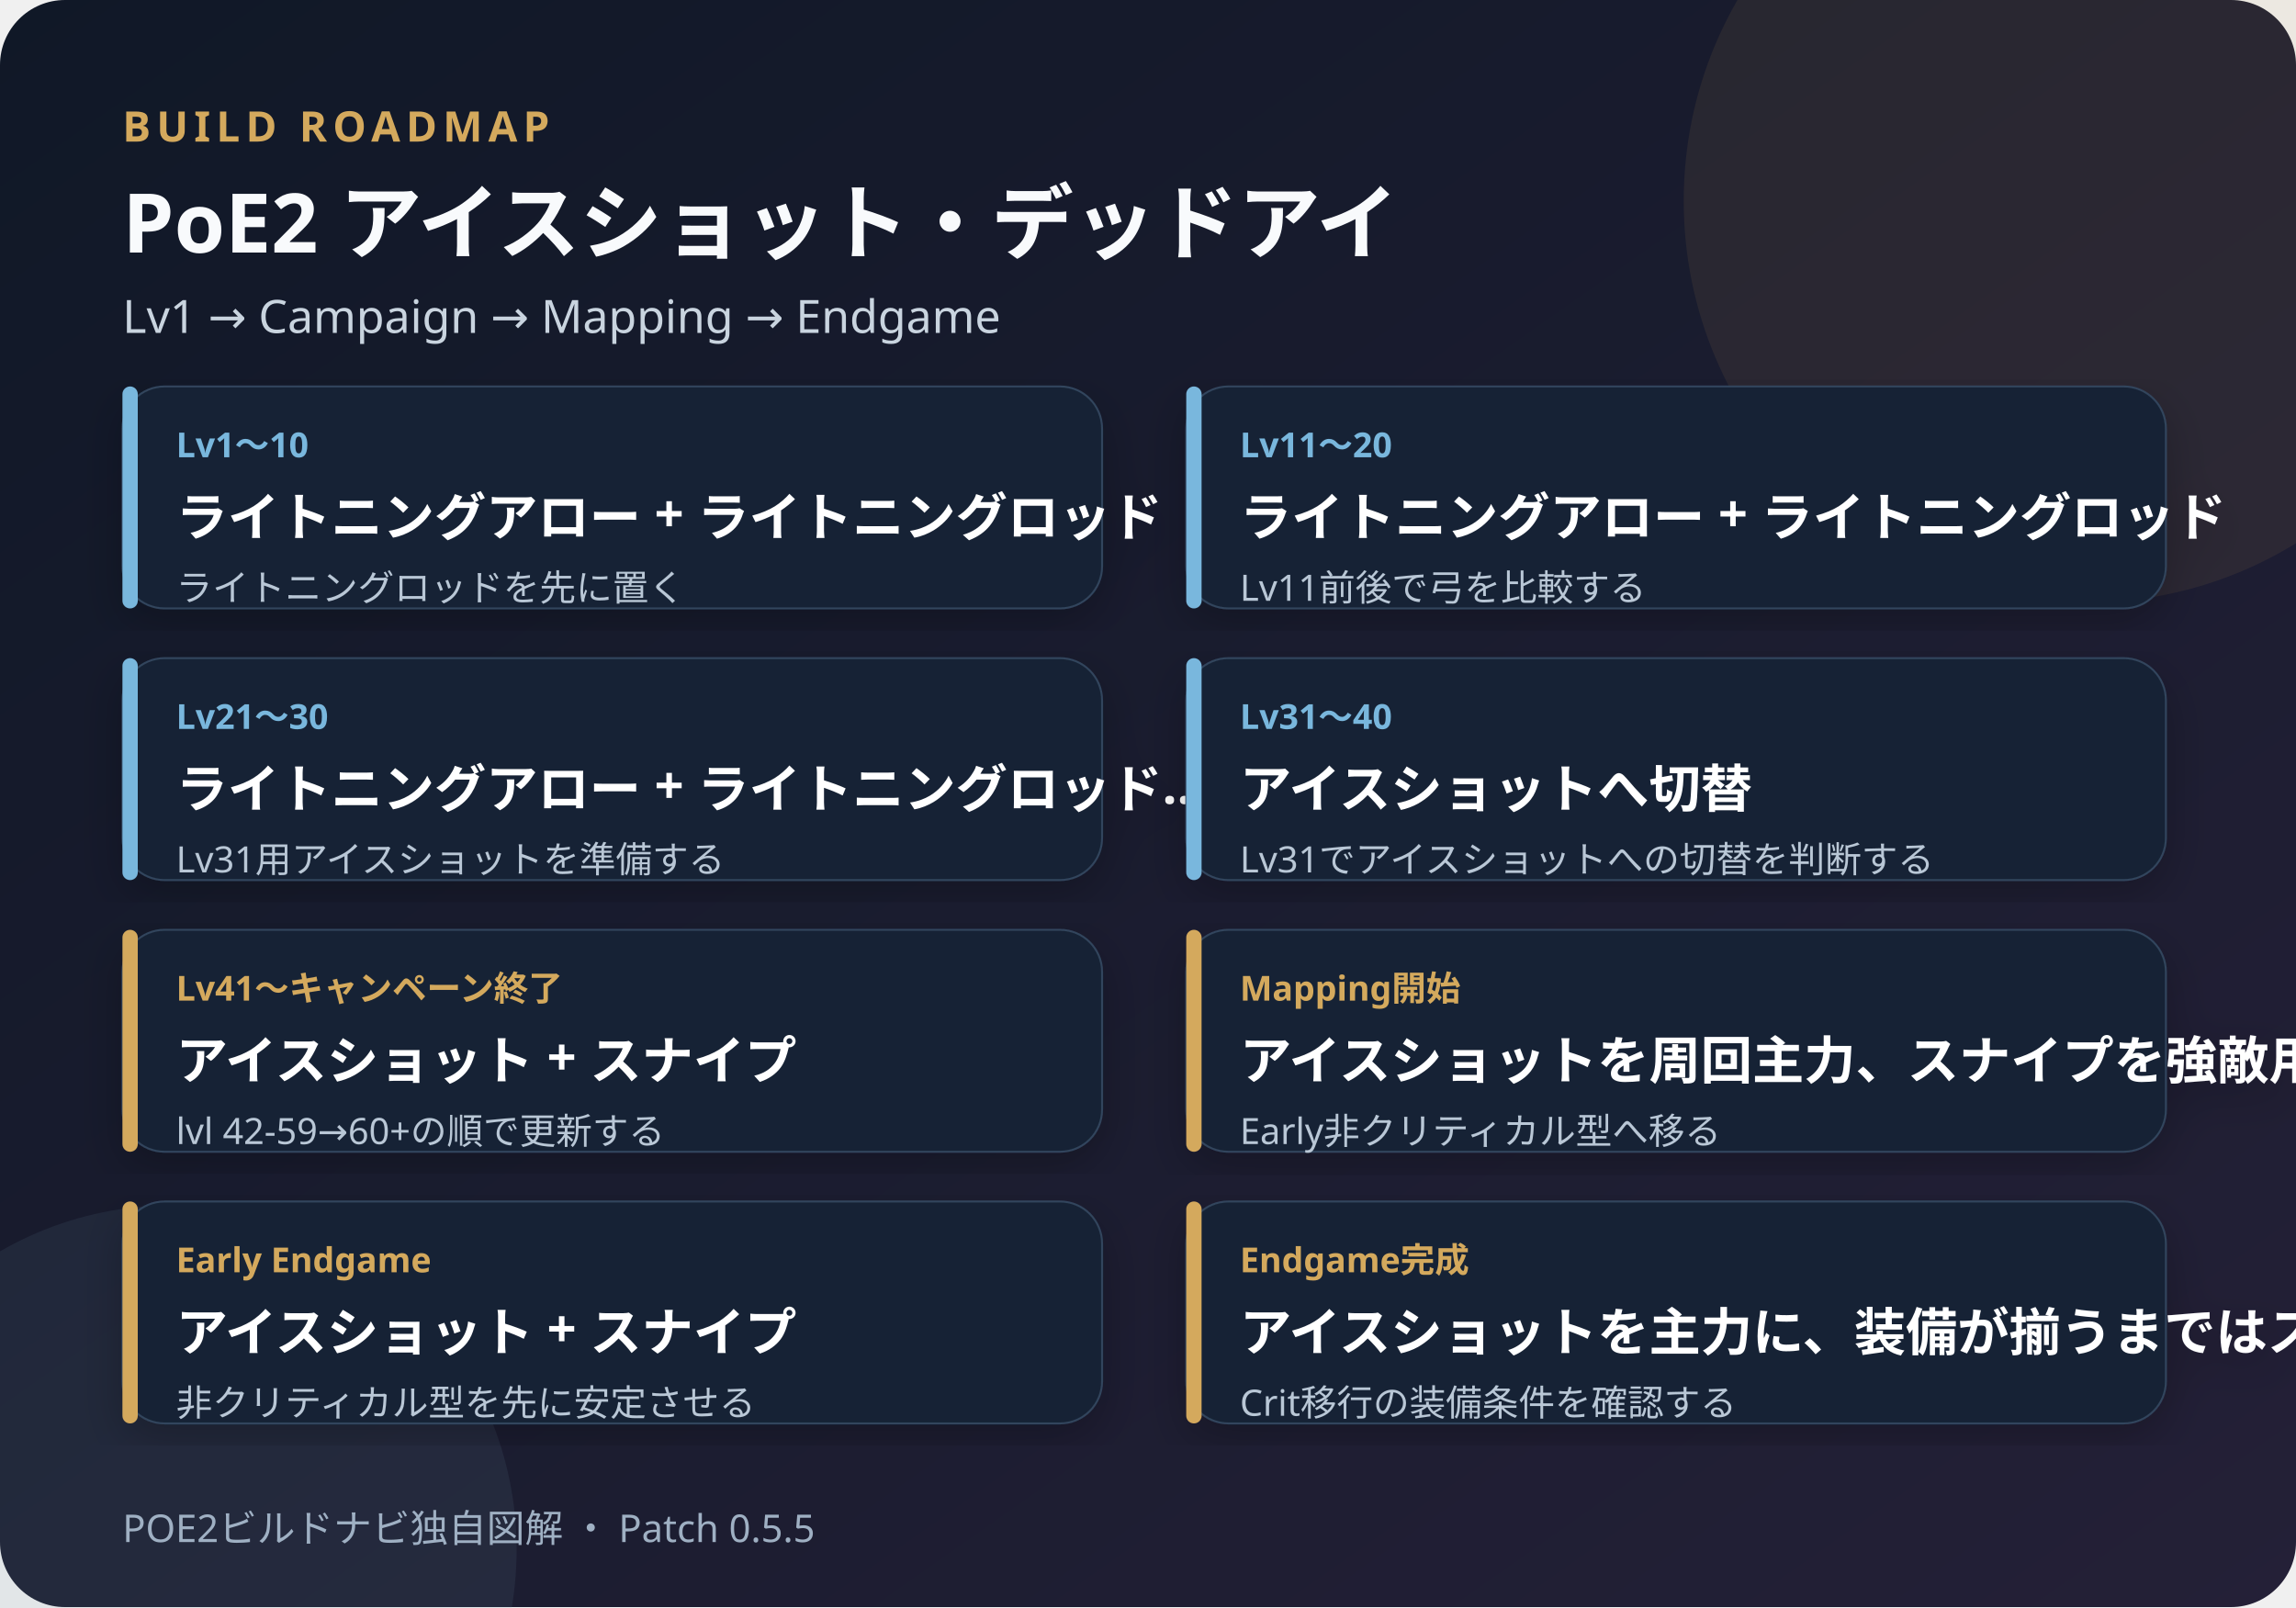
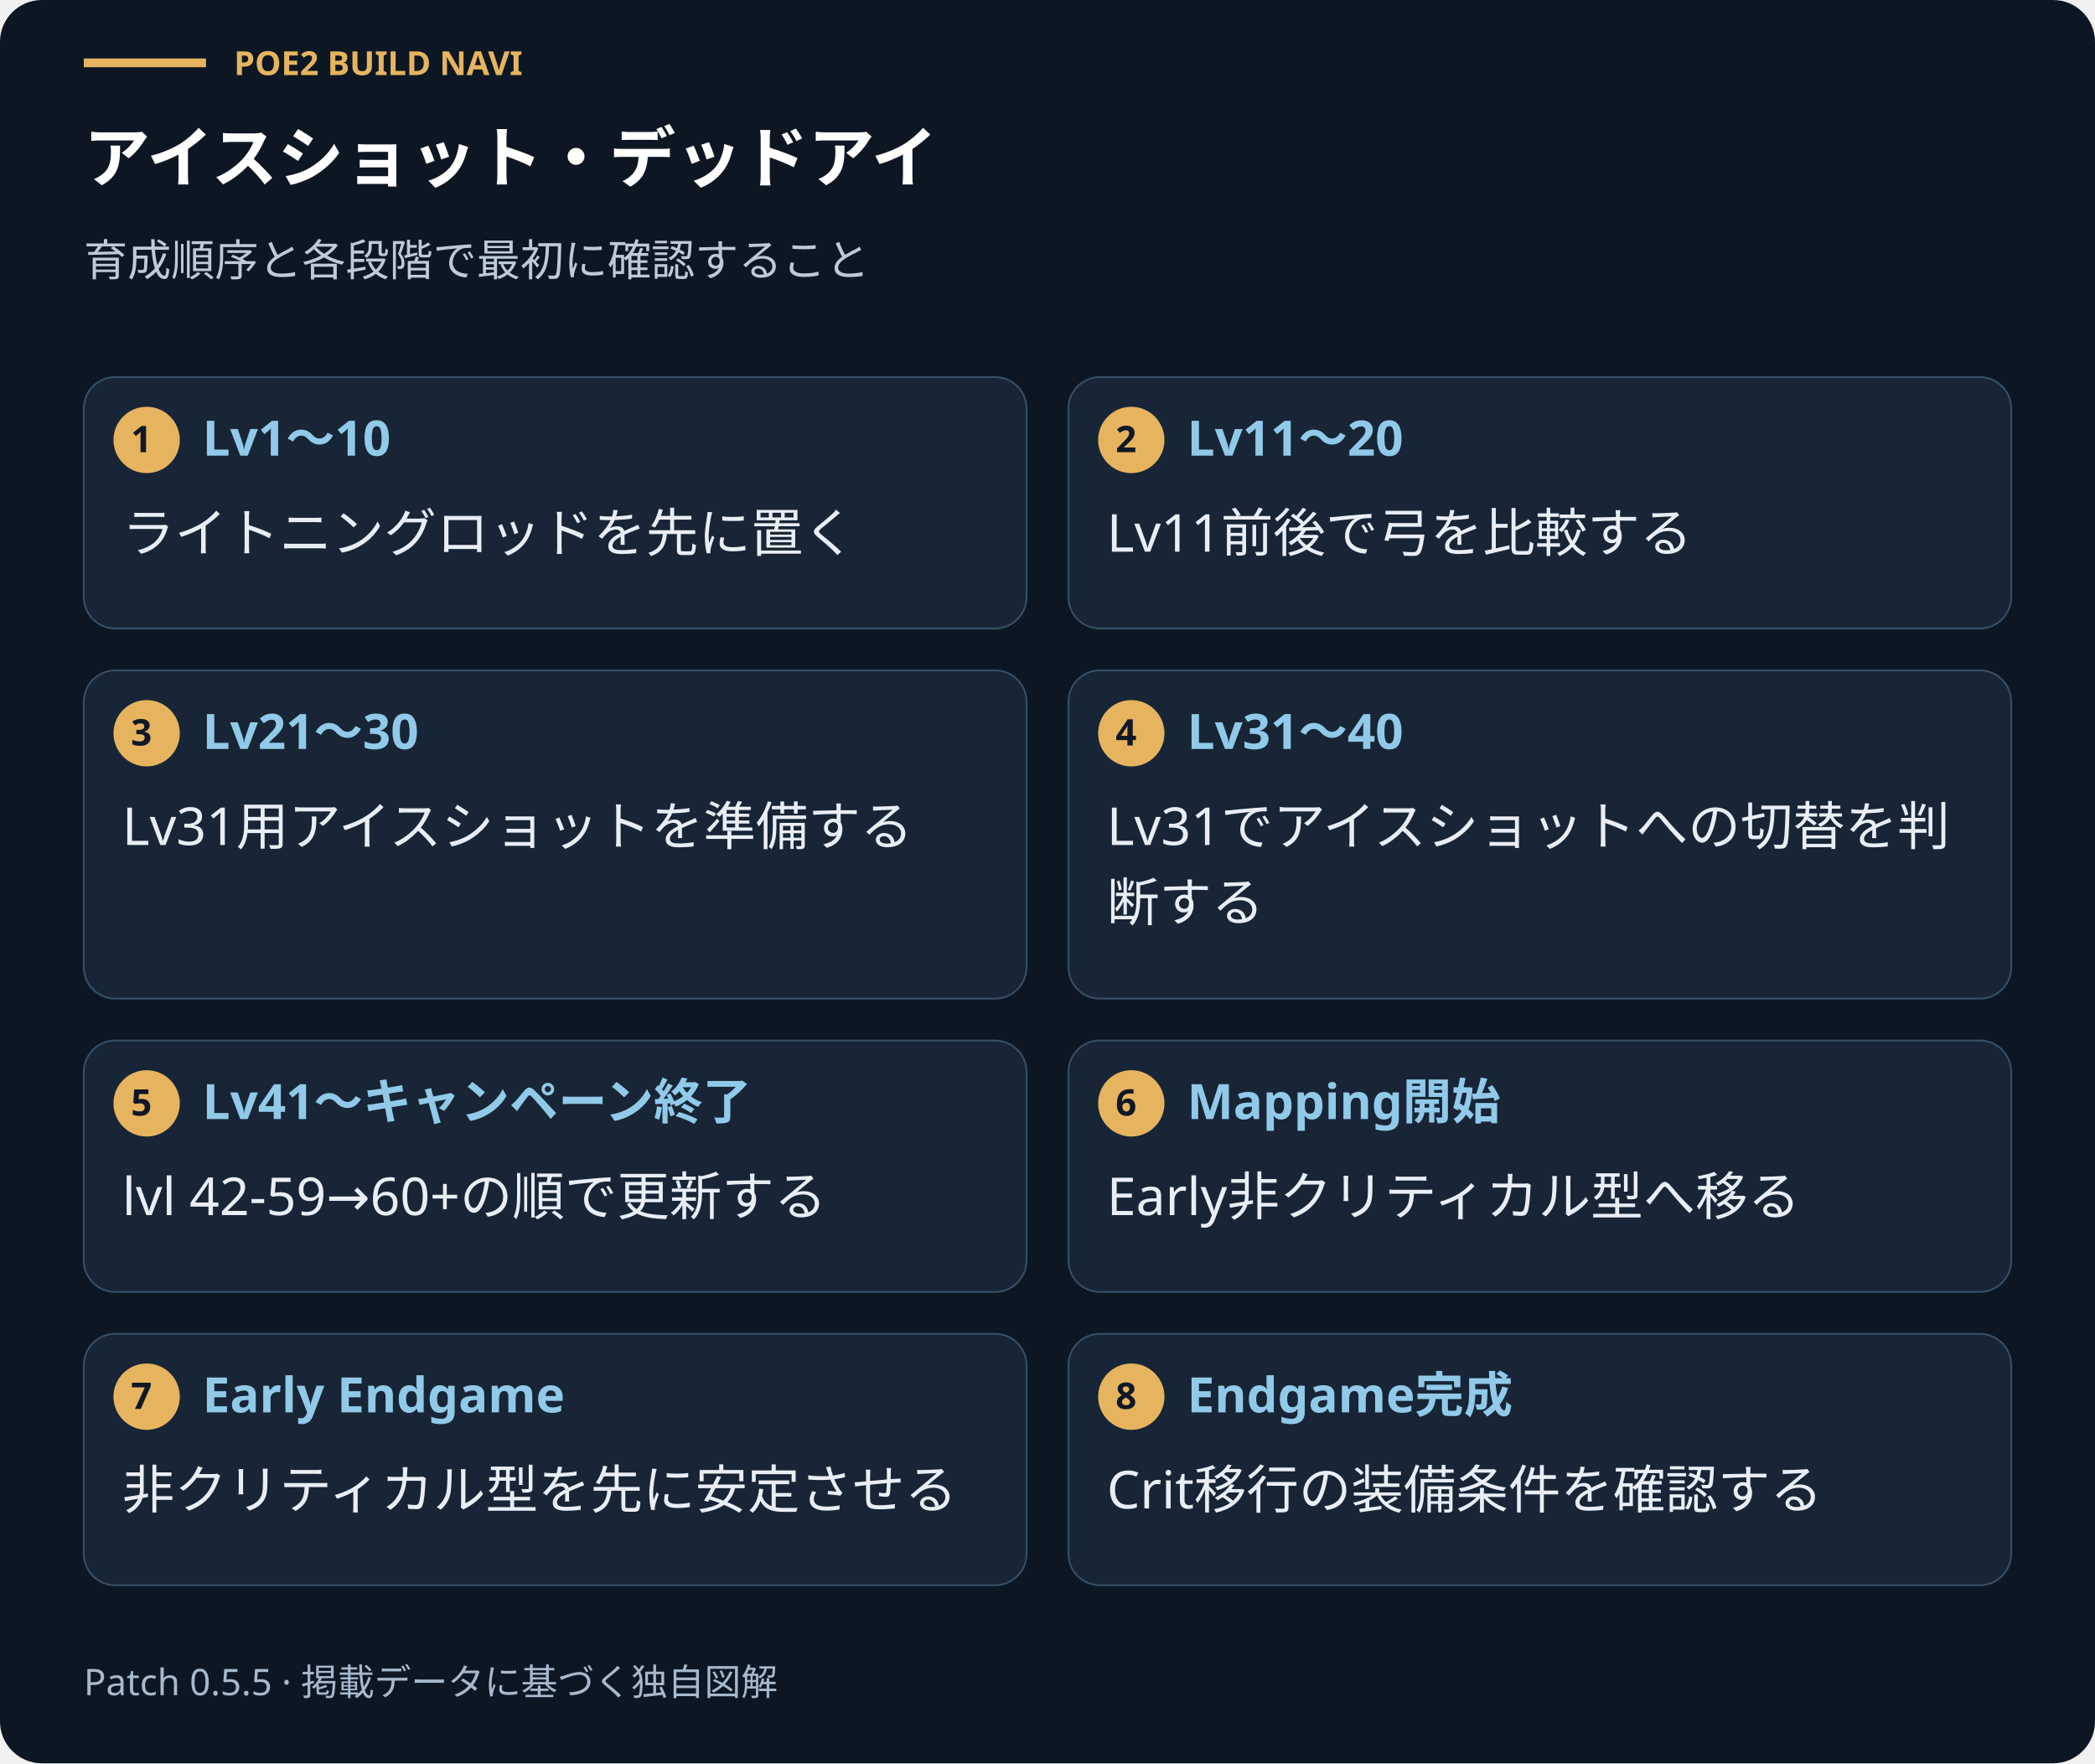
- <svg xmlns="http://www.w3.org/2000/svg" role="img" aria-labelledby="title desc" viewBox="0 0 1200 840" width="1200" height="840">
-   <defs>
-     <linearGradient id="bg" x1="0" y1="0" x2="1" y2="1">
-       <stop stop-color="#101827" />
-       <stop offset="1" stop-color="#242037" />
-     </linearGradient>
-     <filter id="shadow">
-       <feDropShadow dx="0" dy="8" stdDeviation="12" flood-opacity=".24" />
-     </filter>
-   </defs>
-   <rect width="1200" height="840" rx="34" fill="url(#bg)" />
-   <circle cx="1090" cy="105" r="210" fill="#cc9b4b" opacity=".09" />
-   <circle cx="90" cy="810" r="180" fill="#6e8fa8" opacity=".11" />
-   <text x="64" y="74" fill="#d4a95d" font-family="sans-serif" font-size="22" font-weight="700" letter-spacing="3">BUILD ROADMAP</text>
-   <text x="64" y="132" fill="#f8fafc" font-family="sans-serif" font-size="43" font-weight="800">PoE2 アイスショット・デッドアイ</text>
-   <text x="64" y="174" fill="#c9d4df" font-family="sans-serif" font-size="24">Lv1 → Campaign → Mapping → Endgame</text>
-   <g filter="url(#shadow)">
-     <rect x="64" y="202" width="512" height="116" rx="22" fill="#182436" stroke="#31455d" />
-     <rect x="64" y="202" width="8" height="116" rx="4" fill="#79b7dd" />
-     <text x="92" y="239" fill="#79b7dd" font-family="sans-serif" font-size="18" font-weight="700">Lv1〜10</text>
-     <text x="92" y="280" fill="#fff" font-family="sans-serif" font-size="27" font-weight="700">ライトニングアロー + ライトニングロッド</text>
-     <text x="92" y="314" fill="#b9c7d6" font-family="sans-serif" font-size="19">ライトニングロッドを先に置く</text>
+ <svg xmlns="http://www.w3.org/2000/svg" width="1200" height="1010" viewBox="0 0 1200 1010" role="img" aria-labelledby="title desc">
+   <g font-family="sans-serif">
+     <rect width="1200" height="1010" rx="24" fill="#0d1724" />
+     <path d="M48 36h70" stroke="#e6b45f" stroke-width="5" />
+     <text x="134" y="43" fill="#e6b45f" font-size="19" font-weight="700">
+       <tspan x="134" dy="0">POE2 BUILD NAVI</tspan>
+     </text>
+     <text x="48" y="104" fill="#ffffff" font-size="38" font-weight="700">
+       <tspan x="48" dy="0">アイスショット・デッドアイ</tspan>
+     </text>
+     <text x="48" y="158" fill="#bdcbd9" font-size="25" font-weight="400">
+       <tspan x="48" dy="0">育成順序と各段階で最初に確認すること</tspan>
+     </text>
+     <rect x="48" y="216" width="540" height="144" rx="18" fill="#172536" stroke="#365067" />
+     <circle cx="84" cy="252" r="19" fill="#e6b45f" />
+     <text x="75" y="259" fill="#101827" font-size="21" font-weight="700">
+       <tspan x="75" dy="0">1</tspan>
+     </text>
+     <text x="116" y="261" fill="#91cae8" font-size="28" font-weight="700">
+       <tspan x="116" dy="0">Lv1〜10</tspan>
+     </text>
+     <text x="70" y="316" fill="#e9eef5" font-size="30" font-weight="400">
+       <tspan x="70" dy="0">ライトニングロッドを先に置く</tspan>
+     </text>
+     <rect x="612" y="216" width="540" height="144" rx="18" fill="#172536" stroke="#365067" />
+     <circle cx="648" cy="252" r="19" fill="#e6b45f" />
+     <text x="639" y="259" fill="#101827" font-size="21" font-weight="700">
+       <tspan x="639" dy="0">2</tspan>
+     </text>
+     <text x="680" y="261" fill="#91cae8" font-size="28" font-weight="700">
+       <tspan x="680" dy="0">Lv11〜20</tspan>
+     </text>
+     <text x="634" y="316" fill="#e9eef5" font-size="30" font-weight="400">
+       <tspan x="634" dy="0">Lv11前後で弓を比較する</tspan>
+     </text>
+     <rect x="48" y="384" width="540" height="188" rx="18" fill="#172536" stroke="#365067" />
+     <circle cx="84" cy="420" r="19" fill="#e6b45f" />
+     <text x="75" y="427" fill="#101827" font-size="21" font-weight="700">
+       <tspan x="75" dy="0">3</tspan>
+     </text>
+     <text x="116" y="429" fill="#91cae8" font-size="28" font-weight="700">
+       <tspan x="116" dy="0">Lv21〜30</tspan>
+     </text>
+     <text x="70" y="484" fill="#e9eef5" font-size="30" font-weight="400">
+       <tspan x="70" dy="0">Lv31用アイスショットを準備する</tspan>
+     </text>
+     <rect x="612" y="384" width="540" height="188" rx="18" fill="#172536" stroke="#365067" />
+     <circle cx="648" cy="420" r="19" fill="#e6b45f" />
+     <text x="639" y="427" fill="#101827" font-size="21" font-weight="700">
+       <tspan x="639" dy="0">4</tspan>
+     </text>
+     <text x="680" y="429" fill="#91cae8" font-size="28" font-weight="700">
+       <tspan x="680" dy="0">Lv31〜40</tspan>
+     </text>
+     <text x="634" y="484" fill="#e9eef5" font-size="30" font-weight="400">
+       <tspan x="634" dy="0">Lv31でアイスショットへの切替を判</tspan>
+       <tspan x="634" dy="43.5">断する</tspan>
+     </text>
+     <rect x="48" y="596" width="540" height="144" rx="18" fill="#172536" stroke="#365067" />
+     <circle cx="84" cy="632" r="19" fill="#e6b45f" />
+     <text x="75" y="639" fill="#101827" font-size="21" font-weight="700">
+       <tspan x="75" dy="0">5</tspan>
+     </text>
+     <text x="116" y="641" fill="#91cae8" font-size="28" font-weight="700">
+       <tspan x="116" dy="0">Lv41〜キャンペーン終了</tspan>
+     </text>
+     <text x="70" y="696" fill="#e9eef5" font-size="30" font-weight="400">
+       <tspan x="70" dy="0">lvl 42-59→60+の順で更新する</tspan>
+     </text>
+     <rect x="612" y="596" width="540" height="144" rx="18" fill="#172536" stroke="#365067" />
+     <circle cx="648" cy="632" r="19" fill="#e6b45f" />
+     <text x="639" y="639" fill="#101827" font-size="21" font-weight="700">
+       <tspan x="639" dy="0">6</tspan>
+     </text>
+     <text x="680" y="641" fill="#91cae8" font-size="28" font-weight="700">
+       <tspan x="680" dy="0">Mapping開始</tspan>
+     </text>
+     <text x="634" y="696" fill="#e9eef5" font-size="30" font-weight="400">
+       <tspan x="634" dy="0">Early非クリティカル型へ移る</tspan>
+     </text>
+     <rect x="48" y="764" width="540" height="144" rx="18" fill="#172536" stroke="#365067" />
+     <circle cx="84" cy="800" r="19" fill="#e6b45f" />
+     <text x="75" y="807" fill="#101827" font-size="21" font-weight="700">
+       <tspan x="75" dy="0">7</tspan>
+     </text>
+     <text x="116" y="809" fill="#91cae8" font-size="28" font-weight="700">
+       <tspan x="116" dy="0">Early Endgame</tspan>
+     </text>
+     <text x="70" y="864" fill="#e9eef5" font-size="30" font-weight="400">
+       <tspan x="70" dy="0">非クリティカル型を先に安定させる</tspan>
+     </text>
+     <rect x="612" y="764" width="540" height="144" rx="18" fill="#172536" stroke="#365067" />
+     <circle cx="648" cy="800" r="19" fill="#e6b45f" />
+     <text x="639" y="807" fill="#101827" font-size="21" font-weight="700">
+       <tspan x="639" dy="0">8</tspan>
+     </text>
+     <text x="680" y="809" fill="#91cae8" font-size="28" font-weight="700">
+       <tspan x="680" dy="0">Endgame完成</tspan>
+     </text>
+     <text x="634" y="864" fill="#e9eef5" font-size="30" font-weight="400">
+       <tspan x="634" dy="0">Crit移行の装備条件を確認する</tspan>
+     </text>
+     <text x="48" y="971" fill="#a7b9cc" font-size="21" font-weight="400">
+       <tspan x="48" dy="0">Patch 0.5.5 · 掲載データに基づく独自図解</tspan>
+     </text>
  </g>
-   <g filter="url(#shadow)">
-     <rect x="620" y="202" width="512" height="116" rx="22" fill="#182436" stroke="#31455d" />
-     <rect x="620" y="202" width="8" height="116" rx="4" fill="#79b7dd" />
-     <text x="648" y="239" fill="#79b7dd" font-family="sans-serif" font-size="18" font-weight="700">Lv11〜20</text>
-     <text x="648" y="280" fill="#fff" font-family="sans-serif" font-size="27" font-weight="700">ライトニングアロー + ライトニングロッド</text>
-     <text x="648" y="314" fill="#b9c7d6" font-family="sans-serif" font-size="19">Lv11前後で弓を比較する</text>
-   </g>
-   <g filter="url(#shadow)">
-     <rect x="64" y="344" width="512" height="116" rx="22" fill="#182436" stroke="#31455d" />
-     <rect x="64" y="344" width="8" height="116" rx="4" fill="#79b7dd" />
-     <text x="92" y="381" fill="#79b7dd" font-family="sans-serif" font-size="18" font-weight="700">Lv21〜30</text>
-     <text x="92" y="422" fill="#fff" font-family="sans-serif" font-size="27" font-weight="700">ライトニングアロー + ライトニングロッド…</text>
-     <text x="92" y="456" fill="#b9c7d6" font-family="sans-serif" font-size="19">Lv31用アイスショットを準備する</text>
-   </g>
-   <g filter="url(#shadow)">
-     <rect x="620" y="344" width="512" height="116" rx="22" fill="#182436" stroke="#31455d" />
-     <rect x="620" y="344" width="8" height="116" rx="4" fill="#79b7dd" />
-     <text x="648" y="381" fill="#79b7dd" font-family="sans-serif" font-size="18" font-weight="700">Lv31〜40</text>
-     <text x="648" y="422" fill="#fff" font-family="sans-serif" font-size="27" font-weight="700">アイスショットへ切替</text>
-     <text x="648" y="456" fill="#b9c7d6" font-family="sans-serif" font-size="19">Lv31でアイスショットへの切替を判断する</text>
-   </g>
-   <g filter="url(#shadow)">
-     <rect x="64" y="486" width="512" height="116" rx="22" fill="#182436" stroke="#31455d" />
-     <rect x="64" y="486" width="8" height="116" rx="4" fill="#d4a95d" />
-     <text x="92" y="523" fill="#d4a95d" font-family="sans-serif" font-size="18" font-weight="700">Lv41〜キャンペーン終了</text>
-     <text x="92" y="564" fill="#fff" font-family="sans-serif" font-size="27" font-weight="700">アイスショット + スナイプ</text>
-     <text x="92" y="598" fill="#b9c7d6" font-family="sans-serif" font-size="19">lvl 42-59→60+の順で更新する</text>
-   </g>
-   <g filter="url(#shadow)">
-     <rect x="620" y="486" width="512" height="116" rx="22" fill="#182436" stroke="#31455d" />
-     <rect x="620" y="486" width="8" height="116" rx="4" fill="#d4a95d" />
-     <text x="648" y="523" fill="#d4a95d" font-family="sans-serif" font-size="18" font-weight="700">Mapping開始</text>
-     <text x="648" y="564" fill="#fff" font-family="sans-serif" font-size="27" font-weight="700">アイスショットを周回主力、スナイプを強敵用…</text>
-     <text x="648" y="598" fill="#b9c7d6" font-family="sans-serif" font-size="19">Early非クリティカル型へ移る</text>
-   </g>
-   <g filter="url(#shadow)">
-     <rect x="64" y="628" width="512" height="116" rx="22" fill="#182436" stroke="#31455d" />
-     <rect x="64" y="628" width="8" height="116" rx="4" fill="#d4a95d" />
-     <text x="92" y="665" fill="#d4a95d" font-family="sans-serif" font-size="18" font-weight="700">Early Endgame</text>
-     <text x="92" y="706" fill="#fff" font-family="sans-serif" font-size="27" font-weight="700">アイスショット + スナイプ</text>
-     <text x="92" y="740" fill="#b9c7d6" font-family="sans-serif" font-size="19">非クリティカル型を先に安定させる</text>
-   </g>
-   <g filter="url(#shadow)">
-     <rect x="620" y="628" width="512" height="116" rx="22" fill="#182436" stroke="#31455d" />
-     <rect x="620" y="628" width="8" height="116" rx="4" fill="#d4a95d" />
-     <text x="648" y="665" fill="#d4a95d" font-family="sans-serif" font-size="18" font-weight="700">Endgame完成</text>
-     <text x="648" y="706" fill="#fff" font-family="sans-serif" font-size="27" font-weight="700">アイスショットを主力に、装備が揃うまではス…</text>
-     <text x="648" y="740" fill="#b9c7d6" font-family="sans-serif" font-size="19">Crit移行の装備条件を確認する</text>
-   </g>
-   <text x="64" y="806" fill="#9fb0c3" font-family="sans-serif" font-size="20">POE2ビルドナビ独自図解 ・ Patch 0.5.5</text>
</svg>
